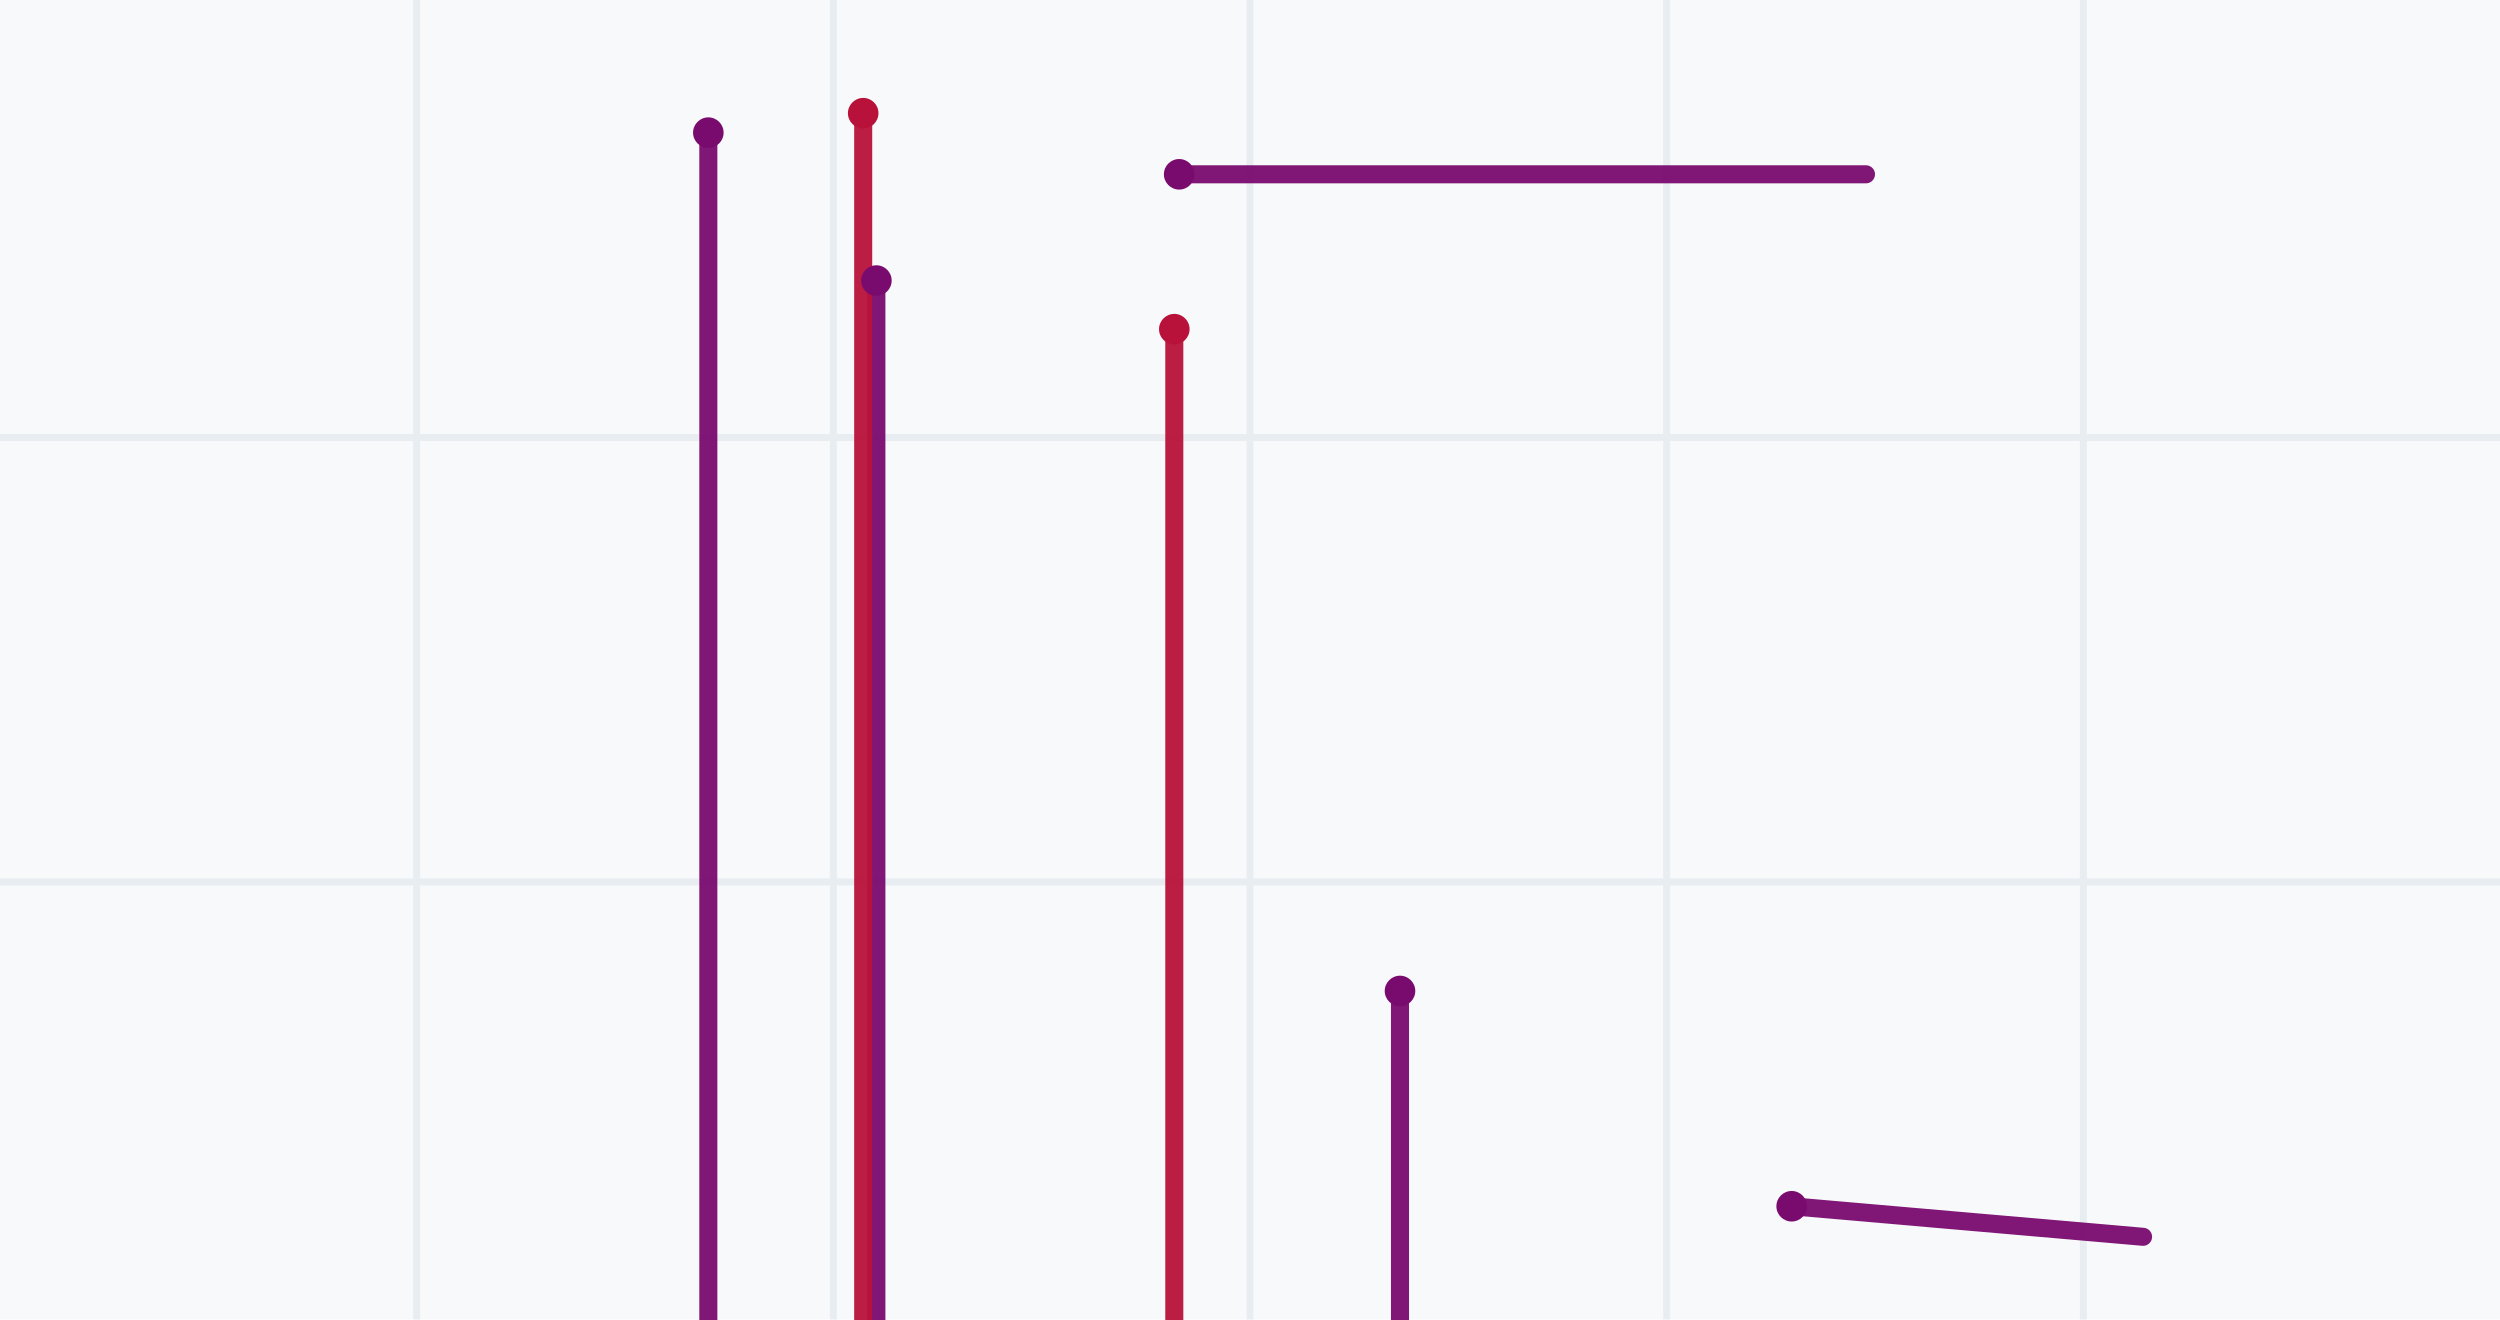
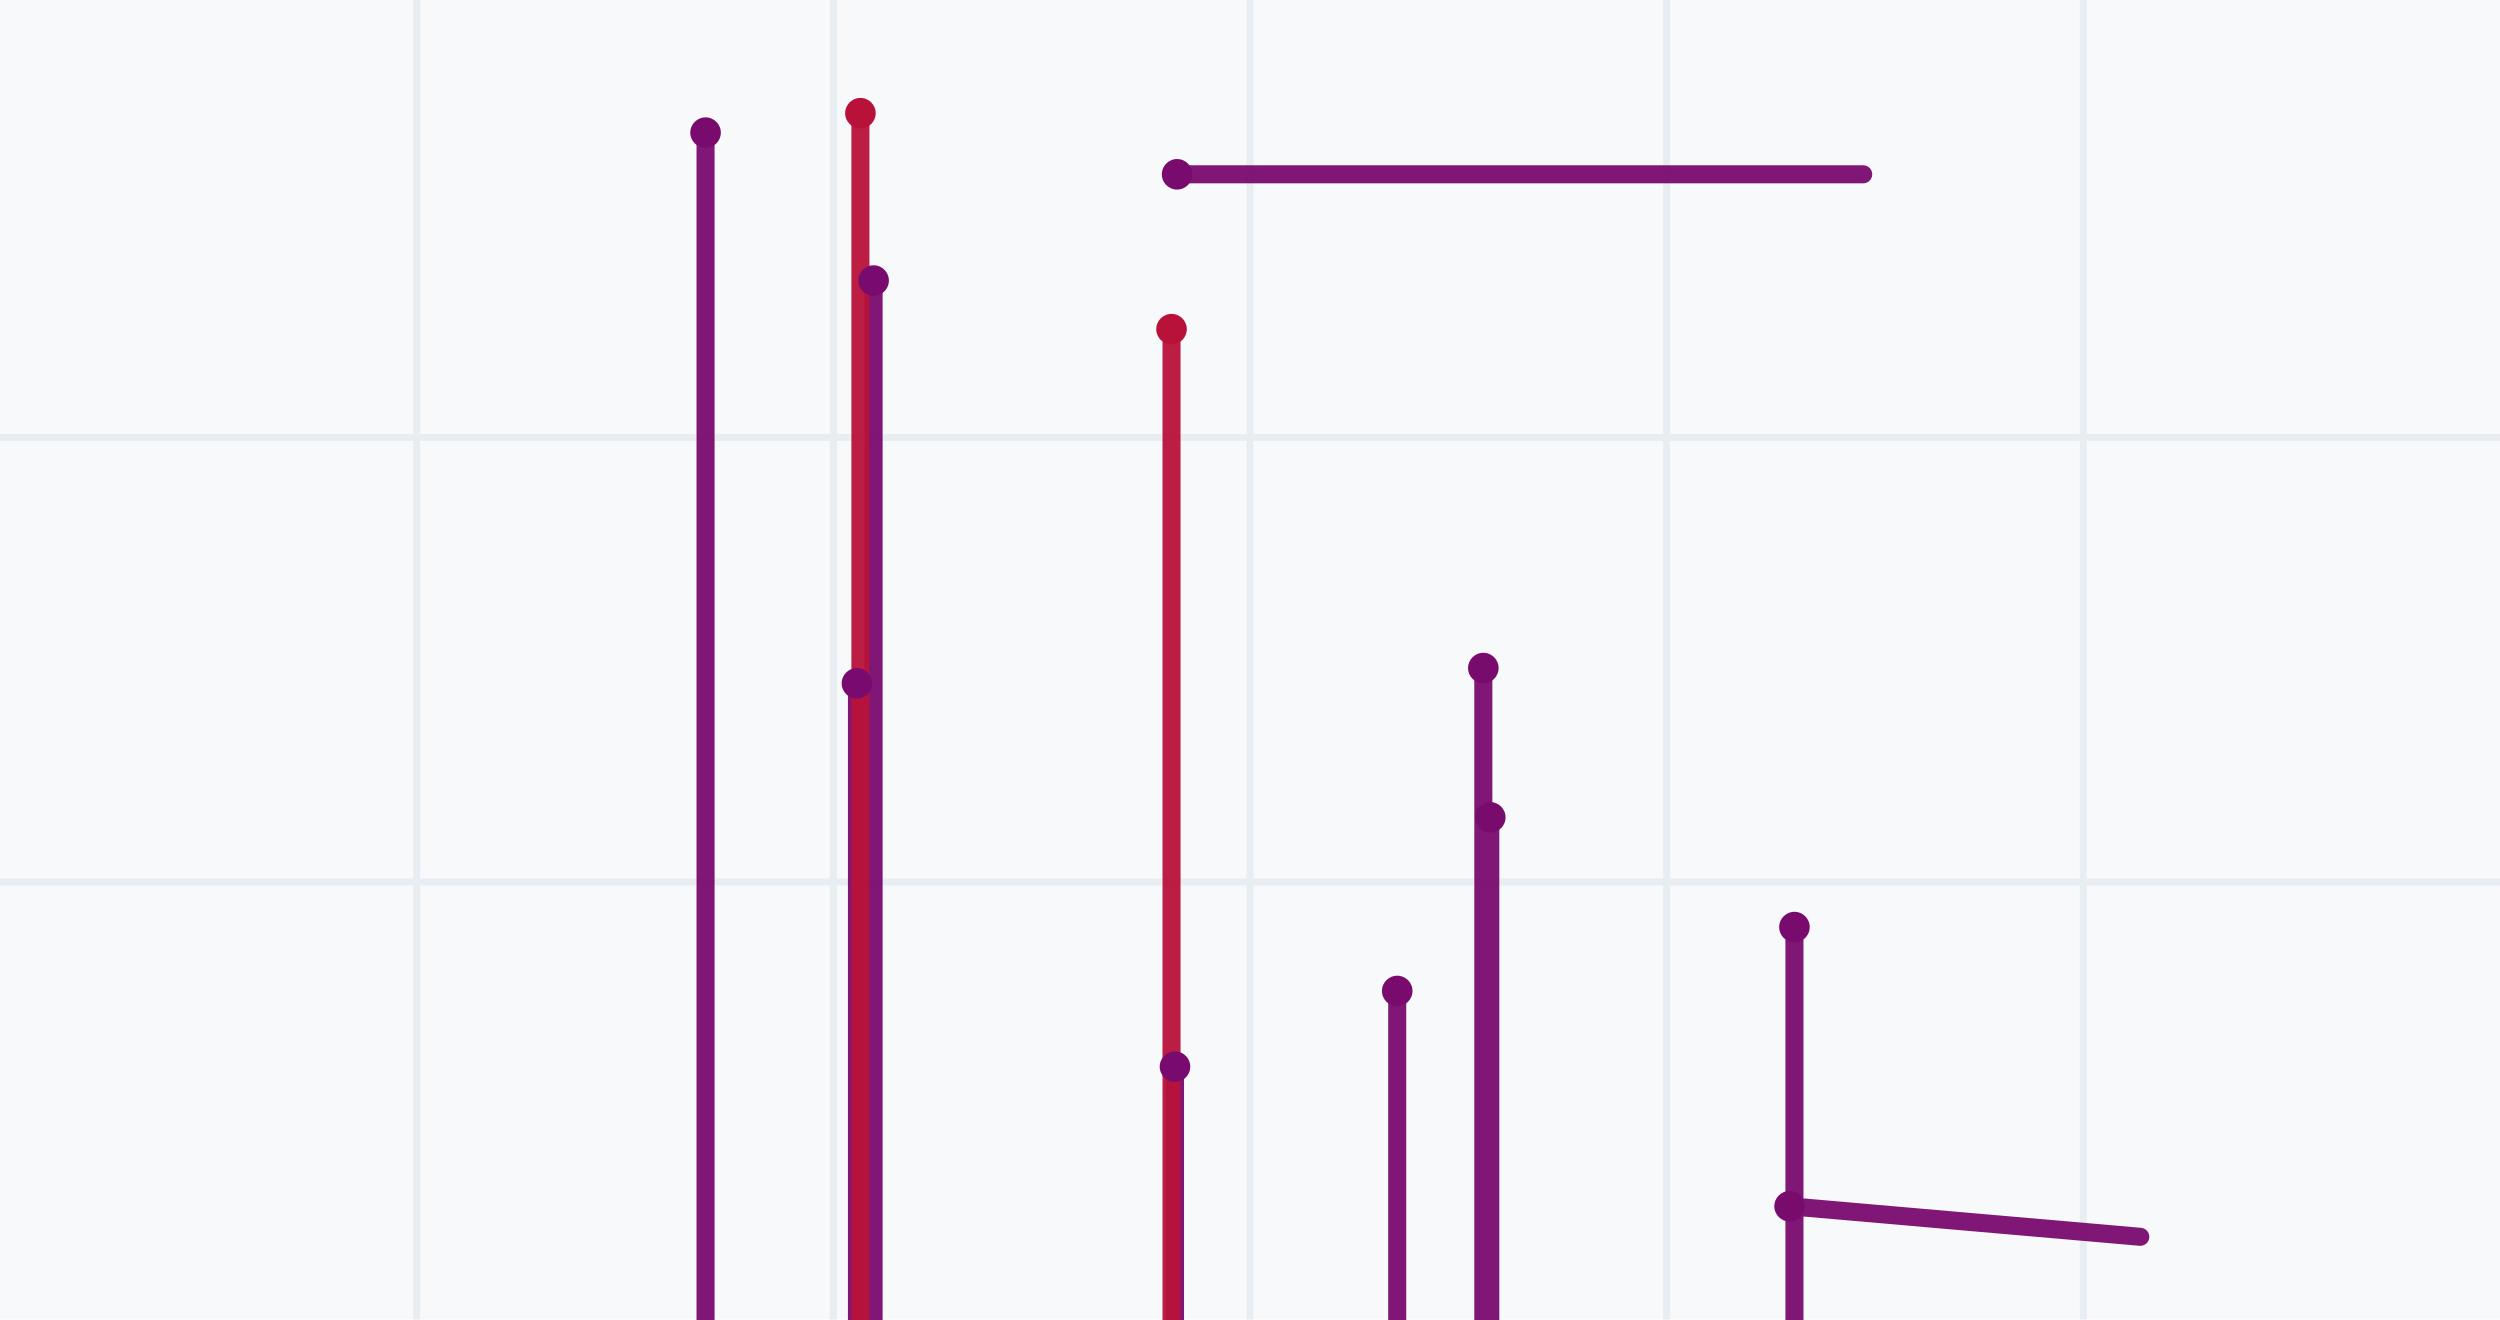
<svg xmlns="http://www.w3.org/2000/svg" viewBox="0 0 360 190" width="360" height="190" role="img" aria-label="drill plan">
  <rect width="360" height="190" fill="#f7f9fb" />
  <line x1="60" y1="0" x2="60" y2="190" stroke="#e8edf2" />
  <line x1="120" y1="0" x2="120" y2="190" stroke="#e8edf2" />
  <line x1="180" y1="0" x2="180" y2="190" stroke="#e8edf2" />
  <line x1="240" y1="0" x2="240" y2="190" stroke="#e8edf2" />
  <line x1="300" y1="0" x2="300" y2="190" stroke="#e8edf2" />
  <line x1="0" y1="63" x2="360" y2="63" stroke="#e8edf2" />
  <line x1="0" y1="127" x2="360" y2="127" stroke="#e8edf2" />
-   <path d="M201.6 142.7L201.6 223.8M258.0 173.7L308.6 178.1M126.2 40.4L126.2 315.3M169.8 25.1L268.7 25.1M102.0 19.1L102.0 347.5" stroke="#7a0b6e" stroke-width="2.6" fill="none" stroke-linecap="round" opacity=".95" />
-   <path d="M124.3 16.3L124.3 311.1M169.1 47.4L169.1 262.8" stroke="#b8123a" stroke-width="2.6" fill="none" stroke-linecap="round" opacity=".95" />
-   <path d="M199.4 142.7a2.2 2.2 0 1 0 4.4 0a2.2 2.2 0 1 0-4.4 0M255.8 173.7a2.2 2.2 0 1 0 4.4 0a2.2 2.2 0 1 0-4.4 0M124.0 40.4a2.2 2.2 0 1 0 4.4 0a2.2 2.2 0 1 0-4.4 0M167.6 25.1a2.2 2.2 0 1 0 4.4 0a2.2 2.2 0 1 0-4.4 0M99.8 19.1a2.2 2.2 0 1 0 4.4 0a2.2 2.2 0 1 0-4.4 0" fill="#7a0b6e" />
-   <path d="M122.1 16.3a2.2 2.2 0 1 0 4.4 0a2.2 2.2 0 1 0-4.4 0M166.9 47.4a2.2 2.2 0 1 0 4.4 0a2.2 2.2 0 1 0-4.4 0" fill="#b8123a" />
+   <path d="M201.2 142.7L201.2 223.8M257.7 173.7L308.2 178.1M125.8 40.4L125.8 315.3M169.5 25.1L268.3 25.1M101.6 19.1L101.6 347.5M123.4 98.4L123.4 222.3M169.2 153.6L169.2 223.4M214.6 117.7L214.6 215.6M258.4 133.5L258.4 216.7M213.6 96.2L213.6 236.0" stroke="#7a0b6e" stroke-width="2.6" fill="none" stroke-linecap="round" opacity=".95" />
+   <path d="M123.9 16.3L123.9 311.1M168.7 47.4L168.7 262.8" stroke="#b8123a" stroke-width="2.6" fill="none" stroke-linecap="round" opacity=".95" />
+   <path d="M199.0 142.7a2.2 2.2 0 1 0 4.4 0a2.2 2.2 0 1 0-4.4 0M255.5 173.7a2.2 2.2 0 1 0 4.4 0a2.2 2.2 0 1 0-4.4 0M123.6 40.4a2.2 2.2 0 1 0 4.4 0a2.2 2.2 0 1 0-4.4 0M167.3 25.1a2.2 2.2 0 1 0 4.4 0a2.2 2.2 0 1 0-4.4 0M99.4 19.1a2.2 2.2 0 1 0 4.4 0a2.2 2.2 0 1 0-4.4 0M121.2 98.4a2.2 2.2 0 1 0 4.4 0a2.2 2.2 0 1 0-4.4 0M167.0 153.6a2.2 2.2 0 1 0 4.4 0a2.2 2.2 0 1 0-4.4 0M212.4 117.7a2.2 2.2 0 1 0 4.4 0a2.2 2.2 0 1 0-4.4 0M256.2 133.5a2.2 2.2 0 1 0 4.4 0a2.2 2.2 0 1 0-4.4 0M211.4 96.2a2.2 2.2 0 1 0 4.4 0a2.2 2.2 0 1 0-4.4 0" fill="#7a0b6e" />
+   <path d="M121.7 16.3a2.2 2.2 0 1 0 4.4 0a2.2 2.2 0 1 0-4.4 0M166.5 47.4a2.2 2.2 0 1 0 4.4 0a2.2 2.2 0 1 0-4.4 0" fill="#b8123a" />
</svg>
